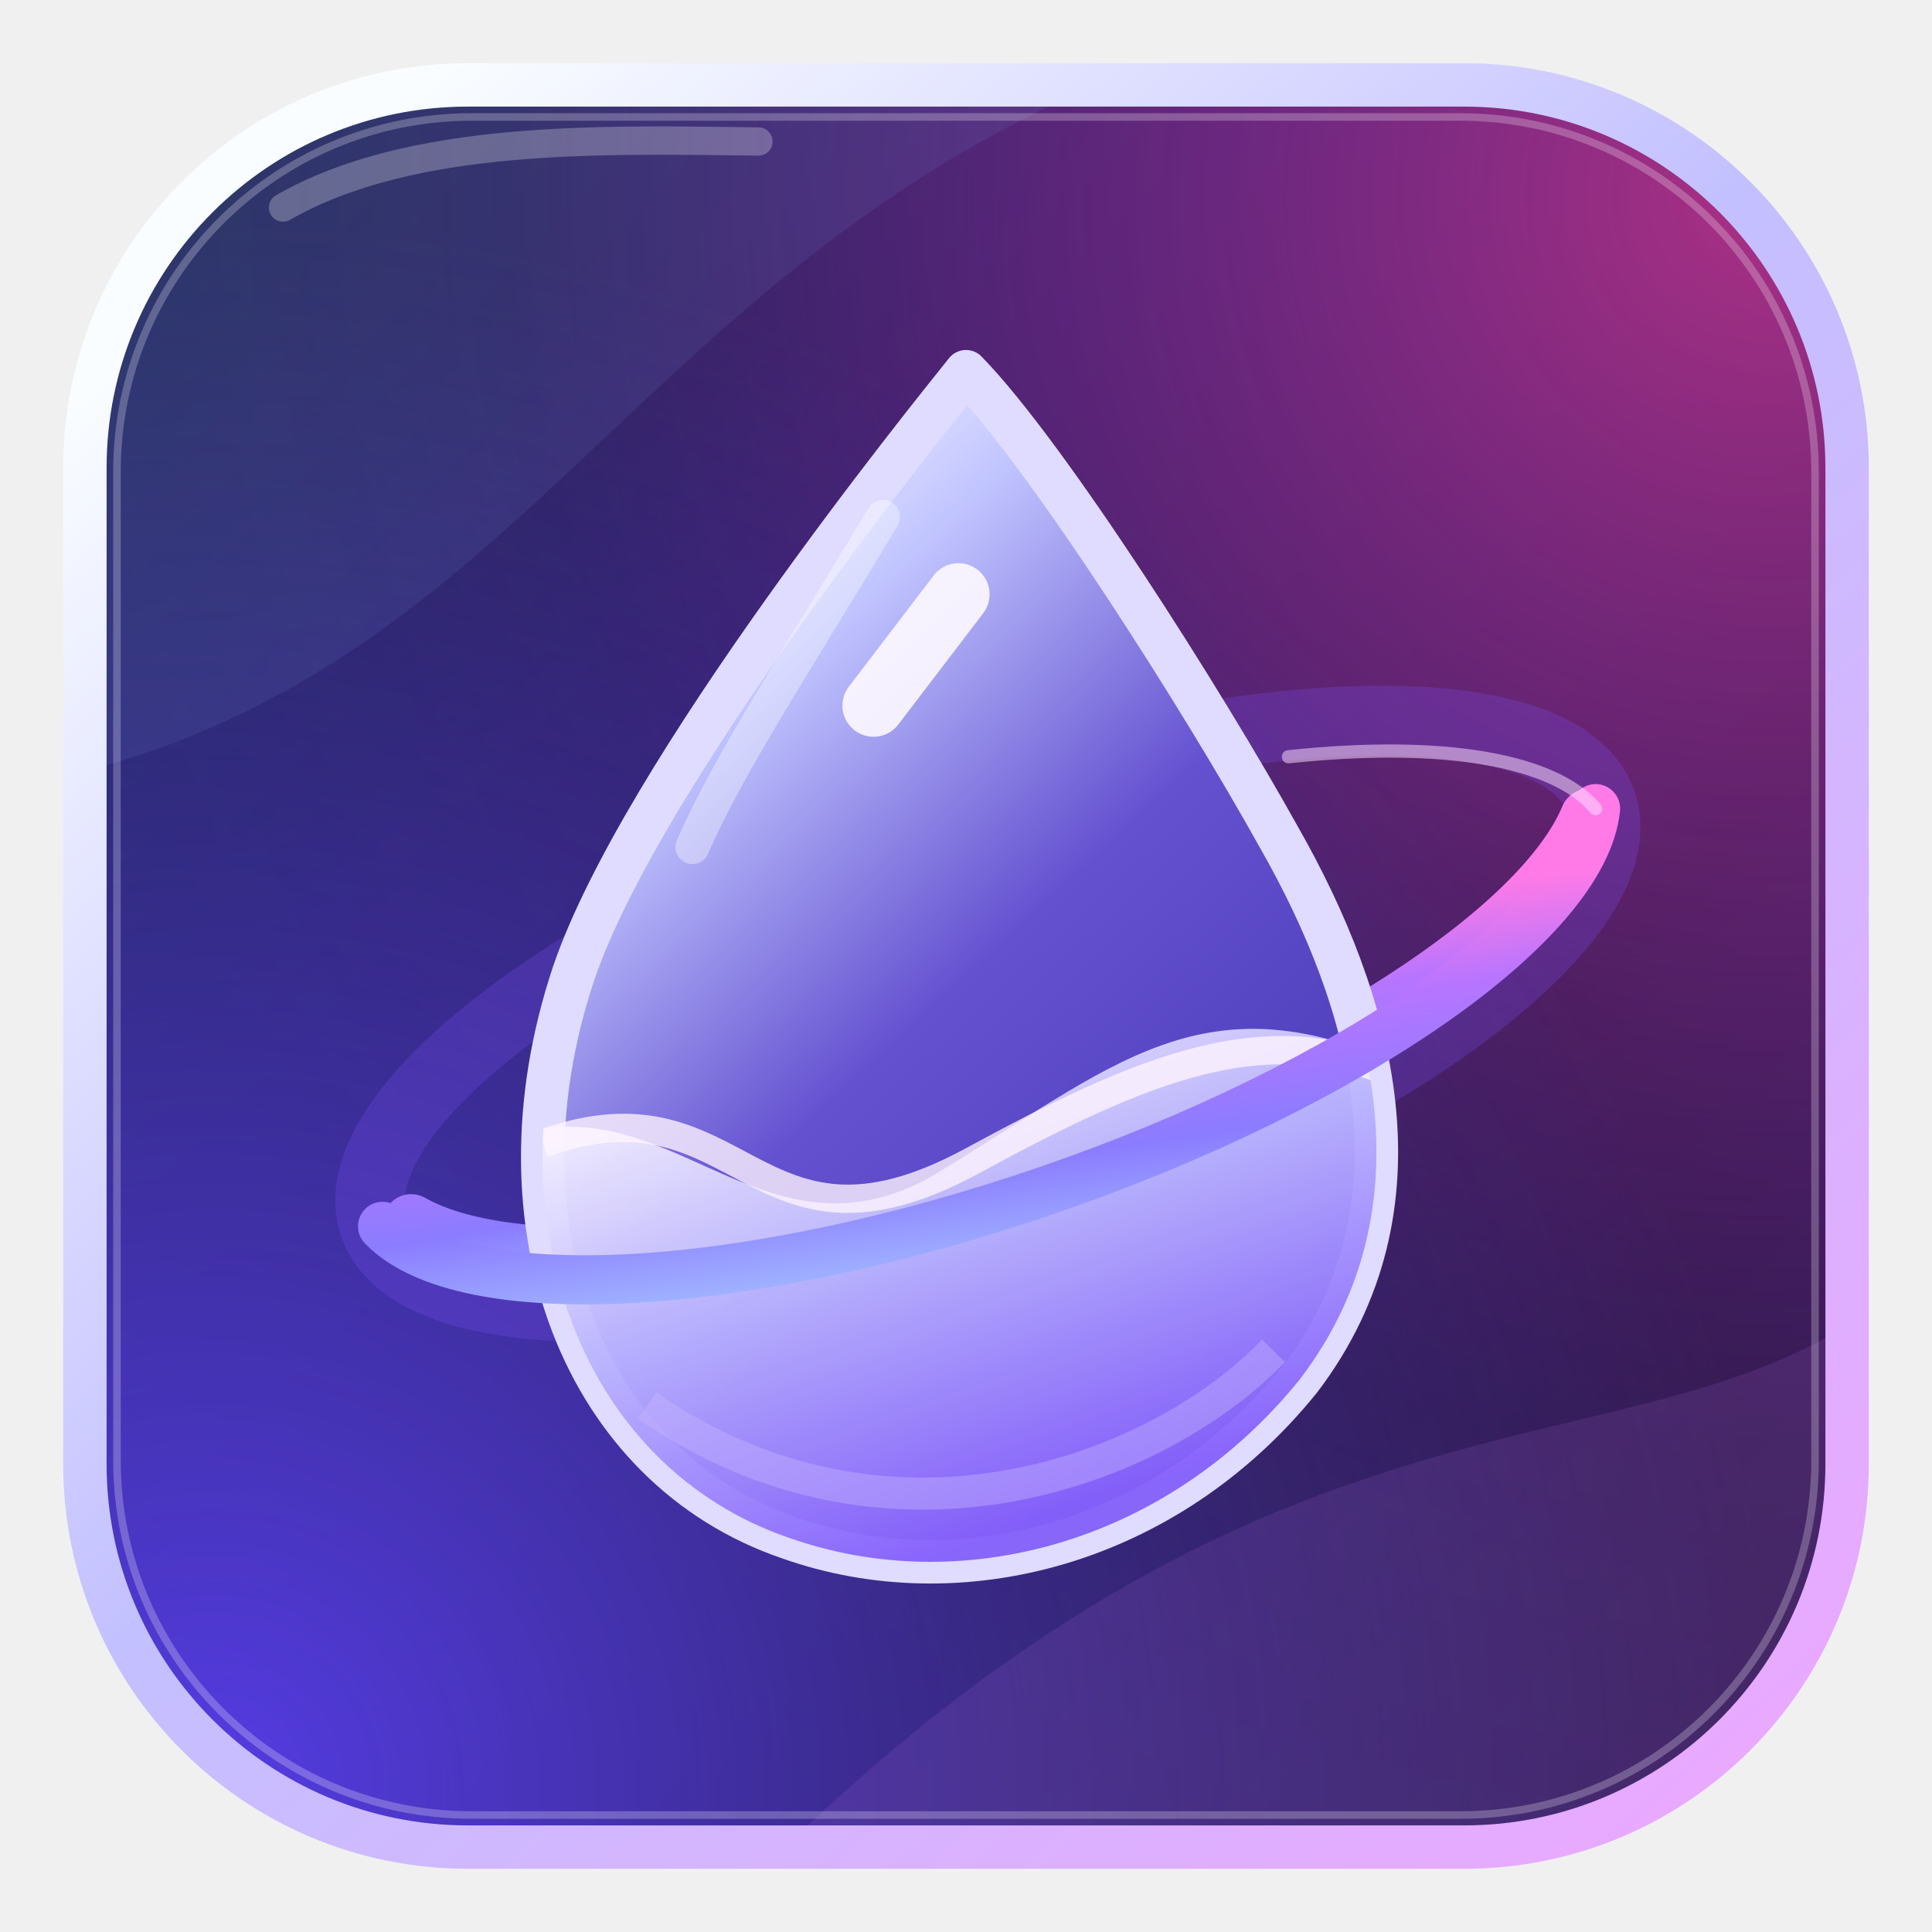
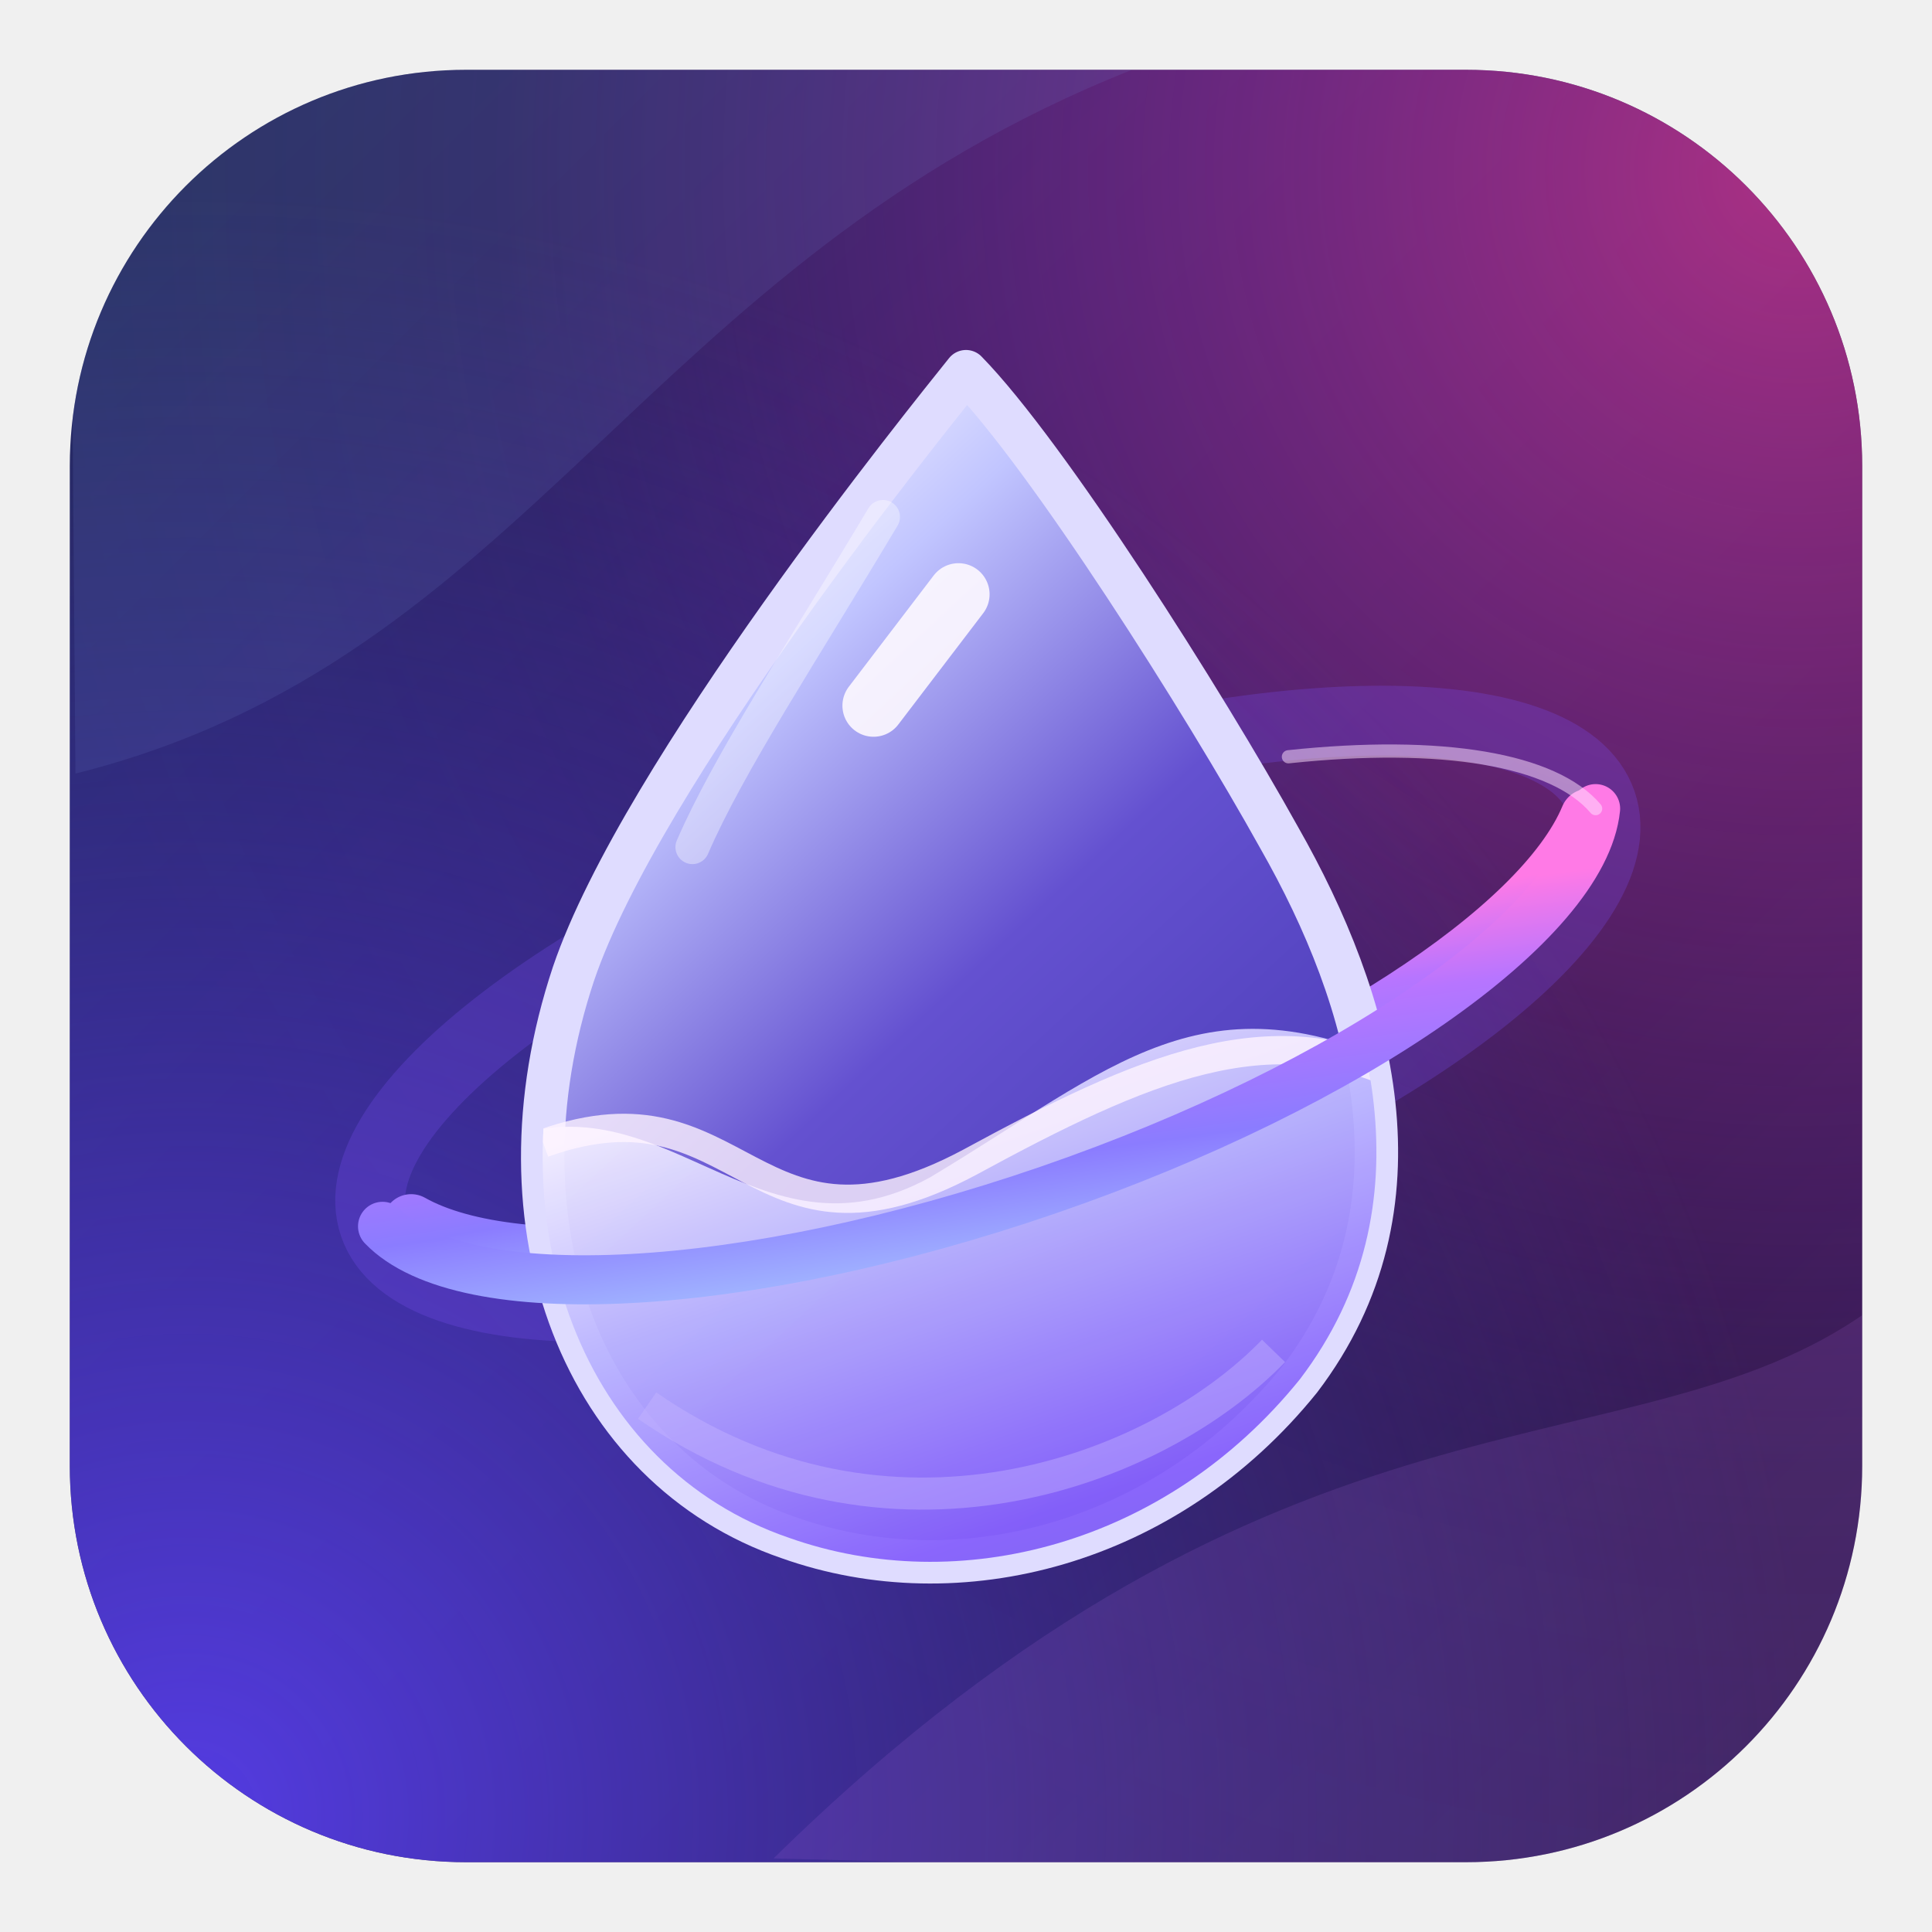
<svg xmlns="http://www.w3.org/2000/svg" width="1024" height="1024" viewBox="0 0 1024 1024">
  <defs>
    <linearGradient id="tile" x1="0" y1="0" x2="1" y2="1">
      <stop offset="0" stop-color="#202c56" />
      <stop offset=".34" stop-color="#241b51" />
      <stop offset=".68" stop-color="#231538" />
      <stop offset="1" stop-color="#301b50" />
    </linearGradient>
    <radialGradient id="magenta" cx=".96" cy=".06" r="1">
      <stop offset="0" stop-color="#f33ea6" stop-opacity=".65" />
      <stop offset=".72" stop-color="#a833e7" stop-opacity=".08" />
      <stop offset="1" stop-color="#612cdd" stop-opacity="0" />
    </radialGradient>
    <radialGradient id="blueglow" cx=".07" cy=".97" r=".9">
      <stop offset="0" stop-color="#5d42ff" stop-opacity=".85" />
      <stop offset="1" stop-color="#4842cd" stop-opacity="0" />
    </radialGradient>
-     <linearGradient id="rim" x1=".12" y1=".06" x2=".93" y2=".96">
-       <stop offset="0" stop-color="#f9fdff" />
-       <stop offset=".45" stop-color="#c3c0ff" />
-       <stop offset="1" stop-color="#e8a9ff" />
-     </linearGradient>
    <linearGradient id="liquid" x1=".25" y1="0" x2=".8" y2="1">
      <stop offset="0" stop-color="#fffbff" />
      <stop offset=".38" stop-color="#bbb5ff" />
      <stop offset=".8" stop-color="#8661fc" />
      <stop offset="1" stop-color="#7661e9" />
    </linearGradient>
    <linearGradient id="dropBody" x1=".22" y1=".02" x2=".84" y2=".97">
      <stop offset="0" stop-color="#fcfaff" />
      <stop offset=".20" stop-color="#c1c5ff" />
      <stop offset=".50" stop-color="#6451d0" />
      <stop offset="1" stop-color="#4235ae" />
    </linearGradient>
    <linearGradient id="orbit" x1=".09" y1=".85" x2=".94" y2=".24">
      <stop offset="0" stop-color="#a3baff" />
      <stop offset=".34" stop-color="#8b7cff" />
      <stop offset=".70" stop-color="#b775ff" />
      <stop offset="1" stop-color="#ff7ae6" />
    </linearGradient>
    <clipPath id="tileclip">
      <rect x="37" y="37" width="950" height="950" rx="210" />
    </clipPath>
    <clipPath id="dropletclip">
      <path d="M512 197 C492 222 340 410 304 516 C259 651 310 778 418 815 C508 847 618 819 689 731 C759 639 727 530 678 444 C638 372 555 241 512 197 Z" />
    </clipPath>
  </defs>
-   <rect x="37" y="37" width="950" height="950" rx="210" fill="#dfdfff" />
  <g clip-path="url(#tileclip)">
-     <rect x="46" y="46" width="932" height="932" fill="url(#tile)" />
-     <rect x="46" y="46" width="932" height="932" fill="url(#magenta)" />
-     <rect x="46" y="46" width="932" height="932" fill="url(#blueglow)" />
+     <rect x="37" y="37" width="950" height="950" fill="url(#tile)" />
+     <rect x="37" y="37" width="950" height="950" fill="url(#magenta)" />
+     <rect x="37" y="37" width="950" height="950" fill="url(#blueglow)" />
    <path d="M40 410 C280 350 340 140 600 37 L37 37 Z" fill="#748ed9" opacity=".13" />
    <path d="M410 985 C680 720 865 784 990 695 L990 1000 Z" fill="#c076ed" opacity=".13" />
    <g transform="rotate(-19 514 528)">
      <ellipse cx="520" cy="540" rx="344" ry="114" fill="none" stroke="#7c50fa" stroke-opacity=".25" stroke-width="37" />
      <path d="M195 545 A344 114 0 0 0 855 545" fill="none" stroke="url(#orbit)" stroke-width="30" stroke-linecap="round" />
    </g>
    <path d="M512 197 C492 222 340 410 304 516 C259 651 310 778 418 815 C508 847 618 819 689 731 C759 639 727 530 678 444 C638 372 555 241 512 197 Z" fill="url(#dropBody)" stroke="#dfdcff" stroke-width="23" stroke-linejoin="round" />
    <g clip-path="url(#dropletclip)">
      <path d="M260 607 C350 565 400 675 493 624 C590 566 638 514 749 568 L749 848 L270 848 Z" fill="url(#liquid)" opacity=".95" />
      <path d="M288 606 C394 568 398 678 514 616 C606 566 673 537 744 572" stroke="#fff4ff" stroke-opacity=".78" fill="none" stroke-width="15" />
      <path d="M343 745 C470 833 612 781 675 716" fill="none" stroke="#c6b6ff" stroke-width="17" stroke-opacity=".42" />
      <path d="M468 274 C425 346 386 405 367 449" fill="none" stroke="#fff" stroke-width="18" stroke-opacity=".36" stroke-linecap="round" />
    </g>
    <g transform="rotate(-19 514 528)">
      <path d="M180 542 A344 114 0 0 0 860 542" fill="none" stroke="url(#orbit)" stroke-width="26" stroke-linecap="round" />
      <path d="M715 463 A344 114 0 0 1 860 542" fill="none" stroke="#ffe5ff" stroke-width="7" stroke-opacity=".5" stroke-linecap="round" />
    </g>
    <path d="M463 374 l45 -59" stroke="#fffaff" stroke-width="33" stroke-linecap="round" opacity=".88" />
-     <path d="M150 110 C218 71 319 74 402 75" stroke="#ffffff" stroke-width="15" stroke-opacity=".26" fill="none" stroke-linecap="round" />
  </g>
-   <rect x="45" y="45" width="934" height="934" rx="203" fill="none" stroke="url(#rim)" stroke-width="23" />
-   <rect x="62" y="62" width="900" height="900" rx="188" fill="none" stroke="#fdfbff" stroke-opacity=".25" stroke-width="4" />
</svg>
